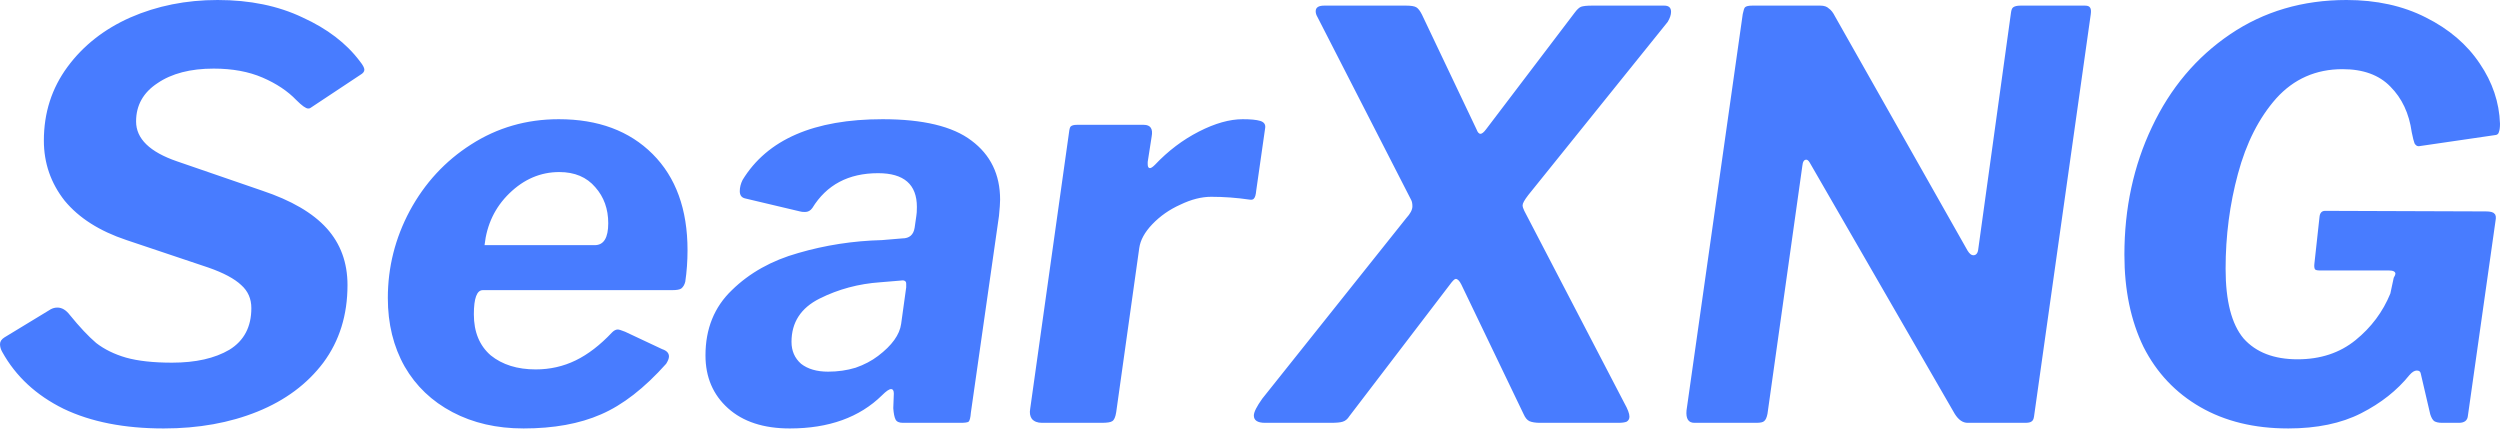
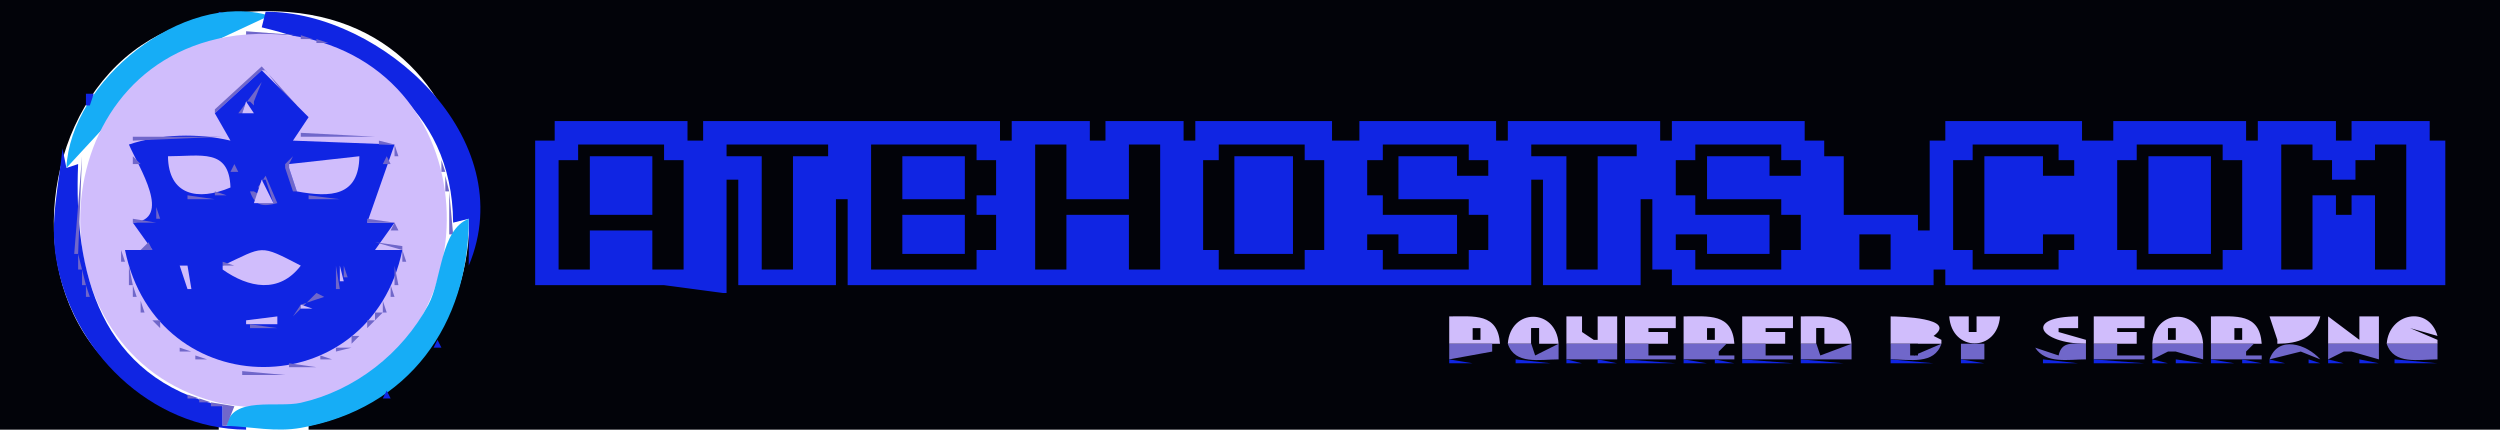
- <svg width="853.677" height="146.304" viewBox="0 0 225.869 38.71">
-   <g aria-label="SearXNG" style="line-height:1.25" font-style="normal" font-weight="400" font-size="50.8px" font-family="sans-serif" fill="#487cff" fill-opacity="1" stroke="none" stroke-width=".265">
-     <path d="M56.494 102.704q-1.168-1.22-3.048-2.032-1.88-.813-4.42-.813-3.15 0-5.08 1.32-1.93 1.27-1.93 3.455 0 2.337 3.708 3.607l7.671 2.641q3.963 1.321 5.842 3.404 1.88 2.083 1.88 5.13 0 4.065-2.185 7.011-2.184 2.896-5.943 4.42-3.76 1.524-8.484 1.524-5.334 0-9.042-1.778-3.709-1.829-5.537-5.131-.204-.356-.204-.711 0-.356.407-.61l4.013-2.438q.356-.254.762-.254.61 0 1.118.66 1.32 1.626 2.387 2.54 1.118.864 2.693 1.321 1.625.457 4.165.457 3.2 0 5.182-1.168 1.981-1.22 1.981-3.76 0-1.27-.914-2.082-.915-.864-2.947-1.575l-7.417-2.49q-3.657-1.218-5.588-3.555-1.88-2.388-1.88-5.436 0-3.759 2.134-6.655 2.134-2.895 5.69-4.47 3.607-1.575 7.874-1.575 4.369 0 7.67 1.575 3.354 1.524 5.182 3.962.407.508.407.762t-.356.458l-4.52 2.997q-.052.05-.204.05-.305 0-1.067-.761zM77.004 132.37q-3.607 0-6.401-1.472-2.794-1.474-4.318-4.115-1.524-2.693-1.524-6.198 0-4.165 1.981-7.874 2.032-3.759 5.537-5.994 3.556-2.286 7.925-2.286 5.334 0 8.484 3.15 3.15 3.149 3.15 8.686 0 1.473-.204 2.845-.101.406-.355.61-.204.152-.813.152h-17.12q-.813 0-.813 2.184 0 2.388 1.524 3.709 1.575 1.27 4.064 1.27 1.93 0 3.607-.813 1.677-.813 3.302-2.54.254-.254.508-.254.153 0 .66.203l3.353 1.575q.61.203.61.66 0 .254-.254.66-2.946 3.303-5.893 4.573-2.895 1.27-7.01 1.27zm6.451-16.56q1.22 0 1.22-1.981 0-1.93-1.169-3.251-1.168-1.372-3.251-1.372-2.54 0-4.521 1.93-1.93 1.88-2.235 4.674zM109.411 129.374q-3.048 2.997-8.331 2.997-3.556 0-5.588-1.829t-2.032-4.775q0-3.607 2.387-5.893 2.388-2.337 5.995-3.353 3.657-1.067 7.569-1.168l1.829-.153q.965 0 1.117-.965l.153-1.067q.05-.254.05-.812 0-3.048-3.505-3.048-4.013 0-5.943 3.15-.254.355-.66.355-.305 0-.458-.051l-4.927-1.168q-.508-.102-.508-.66 0-.509.254-1.017 3.352-5.486 12.649-5.486 5.486 0 8.026 1.93 2.591 1.93 2.591 5.334 0 .457-.102 1.473l-2.54 17.78q-.05.66-.203.813-.152.102-.711.102h-5.232q-.508 0-.66-.305-.153-.305-.204-1.016l.05-1.32q0-.407-.253-.407-.254 0-.813.559zm2.184-9.754v-.305q0-.203-.101-.254-.102-.101-.407-.05l-1.828.152q-2.947.203-5.487 1.473t-2.54 3.912q0 1.219.864 1.98.914.712 2.438.712 1.321 0 2.49-.356 1.168-.406 2.031-1.066 1.88-1.423 2.083-2.896zM123.864 131.863q-.61 0-.915-.356-.254-.355-.152-.914l3.505-24.943q.05-.457.152-.559.153-.152.56-.152h6.044q.915 0 .712 1.067l-.356 2.286v.203q0 .355.203.355.153 0 .457-.304 1.778-1.88 3.963-2.998 2.184-1.117 3.962-1.117 1.067 0 1.575.152.508.153.457.61l-.813 5.69q-.05.558-.203.71-.101.153-.406.102-1.727-.254-3.455-.254-1.32 0-2.794.711-1.473.66-2.54 1.778-1.016 1.067-1.168 2.134l-2.083 14.834q-.101.66-.355.812-.204.153-.966.153zM176.481 130.085q.457.813.457 1.219 0 .305-.254.457-.254.102-.762.102h-7.06q-.61 0-.966-.153-.305-.152-.508-.61l-5.639-11.734q-.254-.508-.508-.508-.152 0-.559.559l-9.042 11.836q-.254.407-.61.508-.304.102-1.066.102h-5.944q-1.016 0-1.016-.66 0-.458.762-1.525l13.005-16.306q.559-.61.559-1.067 0-.356-.102-.559l-8.484-16.56q-.152-.255-.152-.509 0-.508.762-.508h7.417q.66 0 .914.153.254.152.508.66l4.928 10.363q.152.407.355.407.204 0 .508-.407l8.027-10.566q.305-.407.559-.508.304-.102.965-.102h6.553q.61 0 .61.559 0 .406-.305.914l-12.599 15.647q-.508.66-.508.914 0 .203.153.508zM218.113 94.17q.355 0 .457.202.101.153.05.56l-5.13 36.372q-.05.356-.254.457-.153.102-.559.102h-5.182q-.66 0-1.168-.813l-13.106-22.708q-.153-.254-.305-.254-.305 0-.356.56l-3.15 22.402q-.1.508-.304.66-.153.153-.711.153h-5.588q-.813 0-.712-1.118l5.08-35.814q.102-.508.204-.61.152-.152.66-.152h6.147q.508 0 .762.254.305.203.559.711l11.988 21.184q.254.406.508.406.407 0 .458-.61l2.946-21.284q.05-.407.203-.508.203-.153.66-.153zM236.44 132.37q-4.572 0-7.925-1.93-3.353-1.93-5.131-5.435-1.727-3.556-1.727-8.331 0-6.3 2.489-11.532 2.49-5.283 7.061-8.382 4.572-3.099 10.516-3.099 4.064 0 7.163 1.575 3.15 1.575 4.876 4.166 1.728 2.54 1.83 5.435 0 .508-.102.762-.051.203-.254.254l-6.96 1.016h-.05q-.204 0-.356-.254-.102-.254-.254-1.016-.356-2.54-1.93-4.115-1.525-1.574-4.319-1.574-3.607 0-5.994 2.641-2.337 2.642-3.455 6.807-1.117 4.115-1.117 8.586 0 4.368 1.625 6.299 1.677 1.88 4.877 1.88 3.099 0 5.233-1.728 2.133-1.727 3.15-4.216l.304-1.423q.152-.254.152-.355 0-.305-.61-.305h-6.248q-.304 0-.406-.102-.102-.152-.05-.558l.456-4.166q.051-.559.508-.559l14.53.051q.609 0 .761.203.203.153.102.66l-2.49 17.577q-.05.66-.812.66h-1.524q-.457 0-.711-.152-.204-.152-.356-.61l-.864-3.708q-.05-.254-.355-.254t-.66.407q-1.677 2.083-4.37 3.454-2.692 1.372-6.603 1.372z" style="-inkscape-font-specification:&quot;Libre Franklin&quot;" transform="translate(-29.722 -93.661)" font-style="normal" font-variant="normal" font-weight="400" font-stretch="normal" font-size="50.8px" font-family="Libre Franklin" fill="#487cff" fill-opacity="1" stroke-width=".265" />
-   </g>
+ <svg xmlns="http://www.w3.org/2000/svg" width="640" height="110">
+   <path style="fill:#020309; stroke:none;" d="M0 0L0 110L56 110L56 109C43.615 105.416 33.105 99.998 24.761 89.83C6.122 67.118 12.015 27.788 36.3 11.528C47.126 4.281 61.285 2.071 74 3.093C133.776 7.902 135.698 97.147 79 109L79 110L640 110L640 0L0 0z" />
+   <path style="fill:#1025e3; stroke:none;" d="M56 3L56 4L59 4L56 3z" />
+   <path style="fill:#16adf6; stroke:none;" d="M17 43L41 17.043L69 4C46.791 -2.562 18.016 20.827 17 43z" />
+   <path style="fill:#1025e3; stroke:none;" d="M68 3L67 7C92.826 13.22 115.752 26.989 116 57L120 56L120 68C133.639 35.496 97.784 3.003 68 3M53 4L54 5L53 4M49 5L50 6L49 5M47 6L48 7L47 6z" />
+   <path style="fill:#7067ca; stroke:none;" d="M63 8L63 9L76 9L63 8z" />
+   <path style="fill:#1025e3; stroke:none;" d="M42 8L43 9L42 8M40 9L41 10L40 9z" />
+   <path style="fill:#7067ca; stroke:none;" d="M57 9L58 10L57 9z" />
+   <path style="fill:#d0bdfc; stroke:none;" d="M58 9.465C9.309 18.228 7.836 90.48 55 102.844C61.471 104.541 69.406 104.701 76 103.536C124.737 94.925 128.13 22.773 80 10.156C73.283 8.395 64.843 8.233 58 9.465z" />
+   <path style="fill:#7067ca; stroke:none;" d="M77 9L77 10L80 10L77 9z" />
+   <path style="fill:#1025e3; stroke:none;" d="M35 13L39 11L35 13z" />
+   <path style="fill:#7067ca; stroke:none;" d="M81 10L81 11L84 11L81 10M50 11L51 12L50 11M84.667 11.333L85.333 11.667L84.667 11.333M87 12L88 13L87 12z" />
+   <path style="fill:#1025e3; stroke:none;" d="M33 13L34 14L33 13z" />
+   <path style="fill:#7067ca; stroke:none;" d="M89 13L90 14L89 13z" />
+   <path style="fill:#1025e3; stroke:none;" d="M32 14L33 15L32 14z" />
+   <path style="fill:#7067ca; stroke:none;" d="M91 14L92 15L91 14M92 15L93 16L92 15M94 16L95 17L94 16z" />
+   <path style="fill:#1025e3; stroke:none;" d="M29 17L30 18L29 17z" />
+   <path style="fill:#7067ca; stroke:none;" d="M67 17L55 28L55 29L67 18L68 18L75 27L76 27L67 17M95 17L96 18L95 17z" />
+   <path style="fill:#1025e3; stroke:none;" d="M28 18L29 19L28 18z" />
+   <path style="fill:#7067ca; stroke:none;" d="M38 18L39 19L38 18z" />
+   <path style="fill:#1025e3; stroke:none;" d="M67 18L55 29L59 36C50.797 34.047 40.991 34.295 33 37C35.524 42.818 44.336 56.209 34 57L39 64L32 64C40.247 104.041 94.792 103.85 103 64L96 64L101 57L94 57L101 37L75 36L79 30L67 18z" />
+   <path style="fill:#7067ca; stroke:none;" d="M96.667 18.333L97.333 18.667L96.667 18.333M98 19L99 20L98 19z" />
+   <path style="fill:#1025e3; stroke:none;" d="M27 20L28 21L27 20z" />
+   <path style="fill:#7067ca; stroke:none;" d="M99 20L100 21L99 20z" />
+   <path style="fill:#1025e3; stroke:none;" d="M25 21L24 24L25 21z" />
+   <path style="fill:#7067ca; stroke:none;" d="M67 21L61 29L62 29L63 26L64 26L67 29L65 27L65 26L67 21M100 21L101 22L100 21M101 22L102 23L101 22M102 23L103 24L102 23z" />
+   <path style="fill:#1025e3; stroke:none;" d="M22 24L22 27L23 27L24 24L22 24z" />
+   <path style="fill:#7067ca; stroke:none;" d="M103 24L104 25L103 24M104 25L105 26L104 25z" />
+   <path style="fill:#d0bdfc; stroke:none;" d="M63 26L62 29L65 29L63 26z" />
+   <path style="fill:#7067ca; stroke:none;" d="M105.333 26.667L105.667 27.333L105.333 26.667z" />
+   <path style="fill:#1025e3; stroke:none;" d="M21.333 27.667L21.667 28.333L21.333 27.667z" />
+   <path style="fill:#7067ca; stroke:none;" d="M29 27L30 28L29 27M77.333 27.667L77.667 28.333L77.333 27.667M28 28L29 29L28 28M106 28L107 29L106 28z" />
+   <path style="fill:#1025e3; stroke:none;" d="M20.333 29.667L20.667 30.333L20.333 29.667z" />
+   <path style="fill:#7067ca; stroke:none;" d="M107 29L108 30L107 29M55 30L56 31L55 30M78 30L79 31L78 30z" />
+   <path style="fill:#1025e3; stroke:none;" d="M19.333 31.667L19.667 32.333L19.333 31.667z" />
+   <path style="fill:#7067ca; stroke:none;" d="M26 31L27 32L26 31M77 31L78 32L77 31M108 31L109 32L108 31z" />
+   <path style="fill:#1025e3; stroke:none;" d="M142 31L142 36L137 36L137 73L170 73L185 75L186 75L186 46L189 46L189 73L214 73L214 51L217 51L217 73L392 73L392 46L395 46L395 73L420 73L420 51L423 51L423 69L428 69L428 73L495 73L495 69L498 69L498 73L626 73L626 36L622 36L622 31L602 31L602 36L598 36L598 31L578 31L578 36L575 36L575 31L541 31L541 36L533 36L533 31L498 31L498 36L494 36L494 59L491 59L491 55L472 55L472 40L467 40L467 36L462 36L462 31L428 31L428 36L425 36L425 31L386 31L386 36L383 36L383 31L348 31L348 36L341 36L341 31L306 31L306 36L303 36L303 31L283 31L283 36L279 36L279 31L259 31L259 36L256 36L256 31L180 31L180 36L176 36L176 31L142 31z" />
+   <path style="fill:#7067ca; stroke:none;" d="M57 32L58 33L57 32M76 32L77 33L76 32M109.333 32.667L109.667 33.333L109.333 32.667M25 33L26 34L25 33M58 33L57 36L58 33M75 33L77 36L75 33z" />
+   <path style="fill:#1025e3; stroke:none;" d="M18 34L19 35L18 34z" />
+   <path style="fill:#7067ca; stroke:none;" d="M24.333 34.667L24.667 35.333L24.333 34.667M34 35L34 36L57 35L34 35M77 34L77 35L96 35L77 34M110 34L111 35L110 34M23.333 36.667L23.667 37.333L23.333 36.667M33 36L34 37L33 36M97 36L97 37L101 37L97 36M111 36L112 37L111 36z" />
+   <path style="fill:#1025e3; stroke:none;" d="M17 37L18 38L17 37z" />
+   <path style="fill:#7067ca; stroke:none;" d="M32.333 37.667L32.667 38.333L32.333 37.667M101 37L101 40L102 40L101 37z" />
+   <path style="fill:#020309; stroke:none;" d="M148 37L148 41L143 41L143 69L151 69L151 59L167 59L167 69L175 69L175 41L170 41L170 37L148 37M186 37L186 40L195 40L195 69L203 69L203 40L212 40L212 37L186 37M223 37L223 69L250 69L250 64L255 64L255 55L250 55L250 50L255 50L255 41L250 41L250 37L223 37M265 37L265 69L273 69L273 55L289 55L289 69L297 69L297 37L289 37L289 51L273 51L273 37L265 37M312 37L312 41L308 41L308 64L312 64L312 69L334 69L334 64L339 64L339 41L334 41L334 37L312 37M354 37L354 41L350 41L350 50L354 50L354 55L373 55L373 65L358 65L358 60L350 60L350 64L354 64L354 69L376 69L376 64L381 64L381 55L376 55L376 51L358 51L358 40L373 40L373 45L381 45L381 41L376 41L376 37L354 37M392 37L392 40L401 40L401 69L409 69L409 40L419 40L419 37L392 37M434 37L434 41L429 41L429 50L434 50L434 55L453 55L453 65L437 65L437 60L429 60L429 64L434 64L434 69L456 69L456 64L461 64L461 55L456 55L456 51L437 51L437 40L453 40L453 45L461 45L461 41L456 41L456 37L434 37M505 37L505 41L500 41L500 64L505 64L505 69L527 69L527 64L531 64L531 60L523 60L523 65L508 65L508 40L523 40L523 45L531 45L531 41L527 41L527 37L505 37M547 37L547 41L542 41L542 64L547 64L547 69L569 69L569 64L574 64L574 41L569 41L569 37L547 37M584 37L584 69L592 69L592 50L598 50L598 55L602 55L602 50L608 50L608 69L616 69L616 37L608 37L608 41L603 41L603 46L597 46L597 41L592 41L592 37L584 37z" />
+   <path style="fill:#1025e3; stroke:none;" d="M16 38C15.068 47.364 12.758 56.413 14.325 66C18.182 89.597 38.425 109.78 63 110L63 109L57 109L57 104C25.566 96.707 18.809 69.747 20 42L17 43L16 38z" />
+   <path style="fill:#7067ca; stroke:none;" d="M22.333 38.667L22.667 39.333L22.333 38.667M112.333 38.667L112.667 39.333L112.333 38.667M33 39L34 40L33 39M21 40L19 65L20 65L21 40M34 40L34 42L36 42L34 40M42 40L45 49L42 40z" />
+   <path style="fill:#d0bdfc; stroke:none;" d="M43 40C43.112 49.983 50.617 51.537 59 48C58.675 37.91 51.475 40 43 40z" />
+   <path style="fill:#7067ca; stroke:none;" d="M58 40L59 41L58 40M75 40L73 42L73 43L75 49L76 49L74 43L74 42L75 40z" />
+   <path style="fill:#d0bdfc; stroke:none;" d="M74 42L74 43L76 49C84.669 50.609 91.884 50.293 92 40L74 42z" />
+   <path style="fill:#7067ca; stroke:none;" d="M99 40L98 42L100 42L99 40z" />
+   <path style="fill:#1025e3; stroke:none;" d="M151 40L151 55L167 55L167 40L151 40M231 40L231 51L247 51L247 40L231 40M316 40L316 65L331 65L331 40L316 40M550 40L550 65L566 65L566 40L550 40z" />
+   <path style="fill:#7067ca; stroke:none;" d="M59 41L60 42L59 41M113 41L113 44L114 44L113 41M36 42L38 51L36 42M60 42L59 44L61 44L60 42M58 45L59 46L58 45M66 48L67 48L67 46L68 46L70 52L65 49L64 49C65.26 52.798 67.326 52.979 71 52L68 45L66 48M114 45L114 49L115 49L114 45z" />
+   <path style="fill:#d0bdfc; stroke:none;" d="M67 46L65 52L70 52L67 46z" />
+   <path style="fill:#7067ca; stroke:none;" d="M90.667 47.333L91.333 47.667L90.667 47.333M58 48L59 49L58 48M47 49L48 50L47 49M55 49L55 50L58 50L55 49M77.667 49.333L78.333 49.667L77.667 49.333M87.667 49.333L88.333 49.667L87.667 49.333M115 49L115 60L116 60L115 49M48 50L48 51L55 51L48 50M79 50L79 51L87 51L79 50M96.667 50.333L97.333 50.667L96.667 50.333M38 51L39 52L38 51M39 52L40 53L39 52M94 52L95 53L94 52M40 53L40 56L41 56L40 53z" />
+   <path style="fill:#1025e3; stroke:none;" d="M231 55L231 65L247 65L247 55L231 55z" />
+   <path style="fill:#7067ca; stroke:none;" d="M34 56L34 57L40 57L34 56M94 56L94 57L101 57L94 56z" />
+   <path style="fill:#16adf6; stroke:none;" d="M58 109C64.386 109.274 70.588 110.67 77 109.536C104.75 104.631 120 83.004 120 56C112.703 58.863 113.122 71.574 109.676 78C102.957 90.529 90.823 99.995 77 103.112C71.013 104.462 59.341 101.279 58 109z" />
+   <path style="fill:#7067ca; stroke:none;" d="M33.333 57.667L33.667 58.333L33.333 57.667M101 57L100 59L102 59L101 57M34 59L35 60L34 59M99.333 59.667L99.667 60.333L99.333 59.667M35 60L36 61L35 60M67 60L74 67L67 60z" />
+   <path style="fill:#020309; stroke:none;" d="M476 60L476 69L484 69L484 60L476 60z" />
+   <path style="fill:#7067ca; stroke:none;" d="M36 61L37 62L36 61z" />
+   <path style="fill:#d0bdfc; stroke:none;" d="M57 68L57 69C63.62 73.682 71.464 75.267 77 68C66.27 62.442 67.704 63.016 57 68z" />
+   <path style="fill:#7067ca; stroke:none;" d="M98 61L99 62L98 61M36 64L39 64L38 62L36 64M64 62L65 63L64 62M96 62L103 64L103 63L96 62M33.667 63.333L34.333 63.667L33.667 63.333M31 64L31 67L32 67L31 64M62 64L63 65L62 64M103 64L103 67L104 67L103 64M20 65L20 69L21 69L20 65M61 65L62 66L61 65M60 66L61 67L60 66M32 67L33 68L32 67M57 67L57 68L60 68L57 67M75.667 67.333L76.333 67.667L75.667 67.333M102 67L103 68L102 67M33 68L33 73L34 73L33 68z" />
+   <path style="fill:#d0bdfc; stroke:none;" d="M46 68L48 74L49 74L48 68L46 68z" />
+   <path style="fill:#7067ca; stroke:none;" d="M86 68L86 74L87 74L86 68z" />
+   <path style="fill:#d0bdfc; stroke:none;" d="M87 68L87 72L88 72L87 68z" />
+   <path style="fill:#7067ca; stroke:none;" d="M88 68L88 71L89 71L88 68M101 68L101 73L102 73L101 68M21 69L21 73L22 73L21 69M57.667 69.333L58.333 69.667L57.667 69.333M76 69L77 70L76 69M75 70L76 71L75 70z" />
+   <path style="fill:#1025e3; stroke:none;" d="M119 70L120 71L119 70z" />
+   <path style="fill:#7067ca; stroke:none;" d="M60.333 71.667L60.667 72.333L60.333 71.667M74 71L75 72L74 71M47.333 72.667L47.667 73.333L47.333 72.667M49.333 72.667L49.667 73.333L49.333 72.667M73 72L74 73L73 72M84.333 72.667L84.667 73.333L84.333 72.667z" />
+   <path style="fill:#d0bdfc; stroke:none;" d="M85.333 72.667L85.667 73.333L85.333 72.667z" />
+   <path style="fill:#7067ca; stroke:none;" d="M22 73L22 76L23 76L22 73M34 73L34 76L35 76L34 73M100 73L100 76L101 76L100 73z" />
+   <path style="fill:#1025e3; stroke:none;" d="M118 74L119 75L118 74M165 74L166 75L165 74M287 74L288 75L287 74M307 74L308 75L307 74M545 74L546 75L545 74z" />
+   <path style="fill:#7067ca; stroke:none;" d="M81 75L75 81L77 78L83 76L81 75M23.333 76.667L23.667 77.333L23.333 76.667M35 76L36 77L35 76z" />
+   <path style="fill:#d0bdfc; stroke:none;" d="M81 76L82 77L81 76z" />
+   <path style="fill:#7067ca; stroke:none;" d="M99 76L100 77L99 76z" />
+   <path style="fill:#1025e3; stroke:none;" d="M117 76L118 77L117 76z" />
+   <path style="fill:#7067ca; stroke:none;" d="M36 77L36 80L37 80L36 77M98 77L98 80L99 80L98 77M24.333 78.667L24.667 79.333L24.333 78.667z" />
+   <path style="fill:#d0bdfc; stroke:none;" d="M77 78L77 79L80 79L77 78z" />
+   <path style="fill:#1025e3; stroke:none;" d="M116 79L117 80L116 79z" />
+   <path style="fill:#7067ca; stroke:none;" d="M25 80L26 81L25 80M38.333 80.667L38.667 81.333L38.333 80.667M96 80L96 82L98 80L96 80M63 81L62 83L63 81z" />
+   <path style="fill:#d0bdfc; stroke:none;" d="M63 82L63 83L71 83L71 81L63 82z" />
+   <path style="fill:#7067ca; stroke:none;" d="M71.333 81.667L71.667 82.333L71.333 81.667z" />
+   <path style="fill:#1025e3; stroke:none;" d="M115 81L116 82L115 81z" />
+   <path style="fill:#d0bdfc; stroke:none;" d="M371 81L371 88L384 88C383.444 80.096 377.453 81 371 81M386 88L392 88L392 84L394 84L394 88L399 88C398.352 78.788 386.648 78.788 386 88M401 81L401 88L414 88L414 81L409 81L409 87L408 87L405 85L405 81L401 81M416 81L416 88L427 88L427 85L422 85L422 84L429 84L429 81L416 81M431 81L431 88L444 88C443.444 80.096 437.453 81 431 81M446 81L446 88L457 88L457 85L452 85L452 84L459 84L459 81L446 81M461 81L461 88L465 88L465 84L467 84L467 88L474 88C473.444 80.096 467.453 81 461 81M484 81L484 88L497 88L497 87L495 86C501.275 81.415 486.19 81 484 81M499 81C499.648 90.212 511.352 90.212 512 81L506 81L506 85L504 85L504 81L499 81M534 88L534 87L527 85L527 84L532 84L532 81C517.803 81.011 522.086 88 534 88M536 81L536 88L547 88L547 85L542 85L542 84L549 84L549 81L536 81M551 88L564 88C563.352 78.788 551.648 78.788 551 88M566 81L566 88L579 88C578.444 80.096 572.453 81 566 81M581 81L583 87L583 88C588.474 87.939 592.433 86.682 594 81L581 81M596 81L596 88L609 88L609 81L604 81L604 87L596 81M611 88L624 88L624 87L617 84L624 86C621.743 78.016 611.55 80.188 611 88z" />
+   <path style="fill:#7067ca; stroke:none;" d="M26 82L27 83L26 82M39 82L41 84L41 82L39 82M94 82L94 84L96 82L94 82M27.333 83.667L27.667 84.333L27.333 83.667M64 83L64 84L71 84L64 83z" />
+   <path style="fill:#1025e3; stroke:none;" d="M114.333 83.667L114.667 84.333L114.333 83.667z" />
+   <path style="fill:#7067ca; stroke:none;" d="M41 84L42 85L41 84M92.667 84.333L93.333 84.667L92.667 84.333z" />
+   <path style="fill:#020309; stroke:none;" d="M377 84L377 87L379 87L379 84L377 84M392 84L392 91L394 91L394 84L392 84M437 84L437 87L439 87L439 84L437 84M465 84L465 91L467 91L467 84L465 84M489.667 84.333L490.333 84.667L489.667 84.333M555 84L555 87L557 87L557 84L555 84M572 84L572 87L574 87L574 84L572 84z" />
+   <path style="fill:#7067ca; stroke:none;" d="M28 85L29 86L28 85M42 85L43 86L42 85M29 86L30 87L29 86M90 86L90 88L92 86L90 86M30 87L36 93L30 87M44 87L45 88L44 87z" />
+   <path style="fill:#1025e3; stroke:none;" d="M112 87L111 89L113 89L112 87z" />
+   <path style="fill:#7067ca; stroke:none;" d="M86 89L86 90L90 89L86 89M371 88L371 92L382 90L382 88L371 88M386 88C387.814 93.465 394.155 92 399 92L399 88L393 91L392 88L386 88M401 88L401 92L414 92L414 88L401 88M416 88L416 92L429 92L429 91L422 91L422 88L416 88M431 88L431 92L444 92L444 91L440 91L440 90L442 88L431 88M446 88L446 92L459 92L459 91L452 91L452 88L446 88M461 88L461 92L474 92L474 88L466 91L465 88L461 88M484 88L484 92C488.845 92 495.186 93.465 497 88L490 91L489 88L484 88z" />
+   <path style="fill:#020309; stroke:none;" d="M489 88L489 91L491 91L491 88L489 88z" />
+   <path style="fill:#7067ca; stroke:none;" d="M502 88L502 92L508 92L508 88L502 88M527 91L521 89C523.739 93.224 529.43 92 534 92L534 88C530.637 88 527.796 87.284 527 91M536 88L536 92L549 92L549 91L542 91L542 88L536 88M551 88L551 92L555 90L556 90L557 90L564 92L564 88L551 88M566 88L566 92L579 92L579 91L575 91L575 90L577 88L566 88M581 92L589 90L594 92C590.503 88.064 583.2 85.745 581 92M596 88L596 92L600 90L601 90L602 90L609 92L609 88L596 88M611 88C612.814 93.465 619.155 92 624 92L624 88L611 88M46 89L46 90L49 90L46 89M49 90L50 91L49 90M85 90L86 91L85 90z" />
+   <path style="fill:#1025e3; stroke:none;" d="M110 90L111 91L110 90z" />
+   <path style="fill:#020309; stroke:none;" d="M617.667 90.333L618.333 90.667L617.667 90.333z" />
+   <path style="fill:#7067ca; stroke:none;" d="M50 91L50 92L53 92L50 91M82 91L82 92L85 92L82 91z" />
+   <path style="fill:#1025e3; stroke:none;" d="M109 91L110 92L109 91M386 91L387 92L386 91M521 91L522 92L521 91M611 91L612 92L611 91z" />
+   <path style="fill:#7067ca; stroke:none;" d="M53 92L54 93L53 92M81 92L82 93L81 92z" />
+   <path style="fill:#1025e3; stroke:none;" d="M371 92L371 93L377 93L371 92M388 92L388 93L397 93L388 92M401 92L401 93L405 93L401 92M409 92L409 93L414 93L409 92M416 92L416 93L429 93L416 92M431 92L431 93L437 93L431 92M439 92L439 93L444 93L439 92M446 92L446 93L459 93L446 92M461 92L461 93L472 93L461 92M484 92L484 93L495 93L484 92M502 92L502 93L508 93L502 92M523 92L523 93L532 93L523 92M536 92L536 93L549 93L536 92M551 92L551 93L555 93L551 92M557 92L557 93L564 93L557 92M566 92L566 93L572 93L566 92M574 92L574 93L579 93L574 92M581 92L581 93L585 93L581 92M591 92L591 93L594 93L591 92M596 92L596 93L600 93L596 92M604 92L604 93L609 93L604 92M613 92L613 93L624 93L613 92z" />
+   <path style="fill:#7067ca; stroke:none;" d="M36 93L37 94L36 93M60 93L61 94L60 93M74 93L74 94L81 94L74 93z" />
+   <path style="fill:#1025e3; stroke:none;" d="M107 93L108 94L107 93z" />
+   <path style="fill:#7067ca; stroke:none;" d="M37 94L38 95L37 94M61 94L62 95L61 94M73 94L74 95L73 94z" />
+   <path style="fill:#1025e3; stroke:none;" d="M106 94L107 95L106 94z" />
+   <path style="fill:#7067ca; stroke:none;" d="M38.667 95.333L39.333 95.667L38.667 95.333M62 95L62 96L73 96L62 95z" />
+   <path style="fill:#1025e3; stroke:none;" d="M105 95L106 96L105 95z" />
+   <path style="fill:#7067ca; stroke:none;" d="M40 96L41 97L40 96z" />
+   <path style="fill:#1025e3; stroke:none;" d="M104 96L105 97L104 96z" />
+   <path style="fill:#7067ca; stroke:none;" d="M41.667 97.333L42.333 97.667L41.667 97.333M43 98L44 99L43 98z" />
+   <path style="fill:#1025e3; stroke:none;" d="M102 98L103 99L102 98z" />
+   <path style="fill:#7067ca; stroke:none;" d="M45 99L46 100L45 99z" />
+   <path style="fill:#1025e3; stroke:none;" d="M101 99L102 100L101 99z" />
+   <path style="fill:#7067ca; stroke:none;" d="M47 100L48 101L47 100z" />
+   <path style="fill:#1025e3; stroke:none;" d="M99 100L98 102L100 102L99 100z" />
+   <path style="fill:#7067ca; stroke:none;" d="M48 101L48 102L51 102L48 101M51 102L51 103L54 103L51 102M96 102L97 103L96 102M54 103L54 104L57 104L57 109L58 109L60 104L54 103z" />
+   <path style="fill:#1025e3; stroke:none;" d="M94.667 103.333L95.333 103.667L94.667 103.333M92 104L93 105L92 104M90 105L91 106L90 105M87 106L88 107L87 106M85 107L86 108L85 107M81 108L82 109L81 108z" />
+   <path style="fill:#7067ca; stroke:none;" d="M63 109L64 110L63 109z" />
+   <path style="fill:#1025e3; stroke:none;" d="M77.667 109.333L78.333 109.667L77.667 109.333z" />
</svg>
